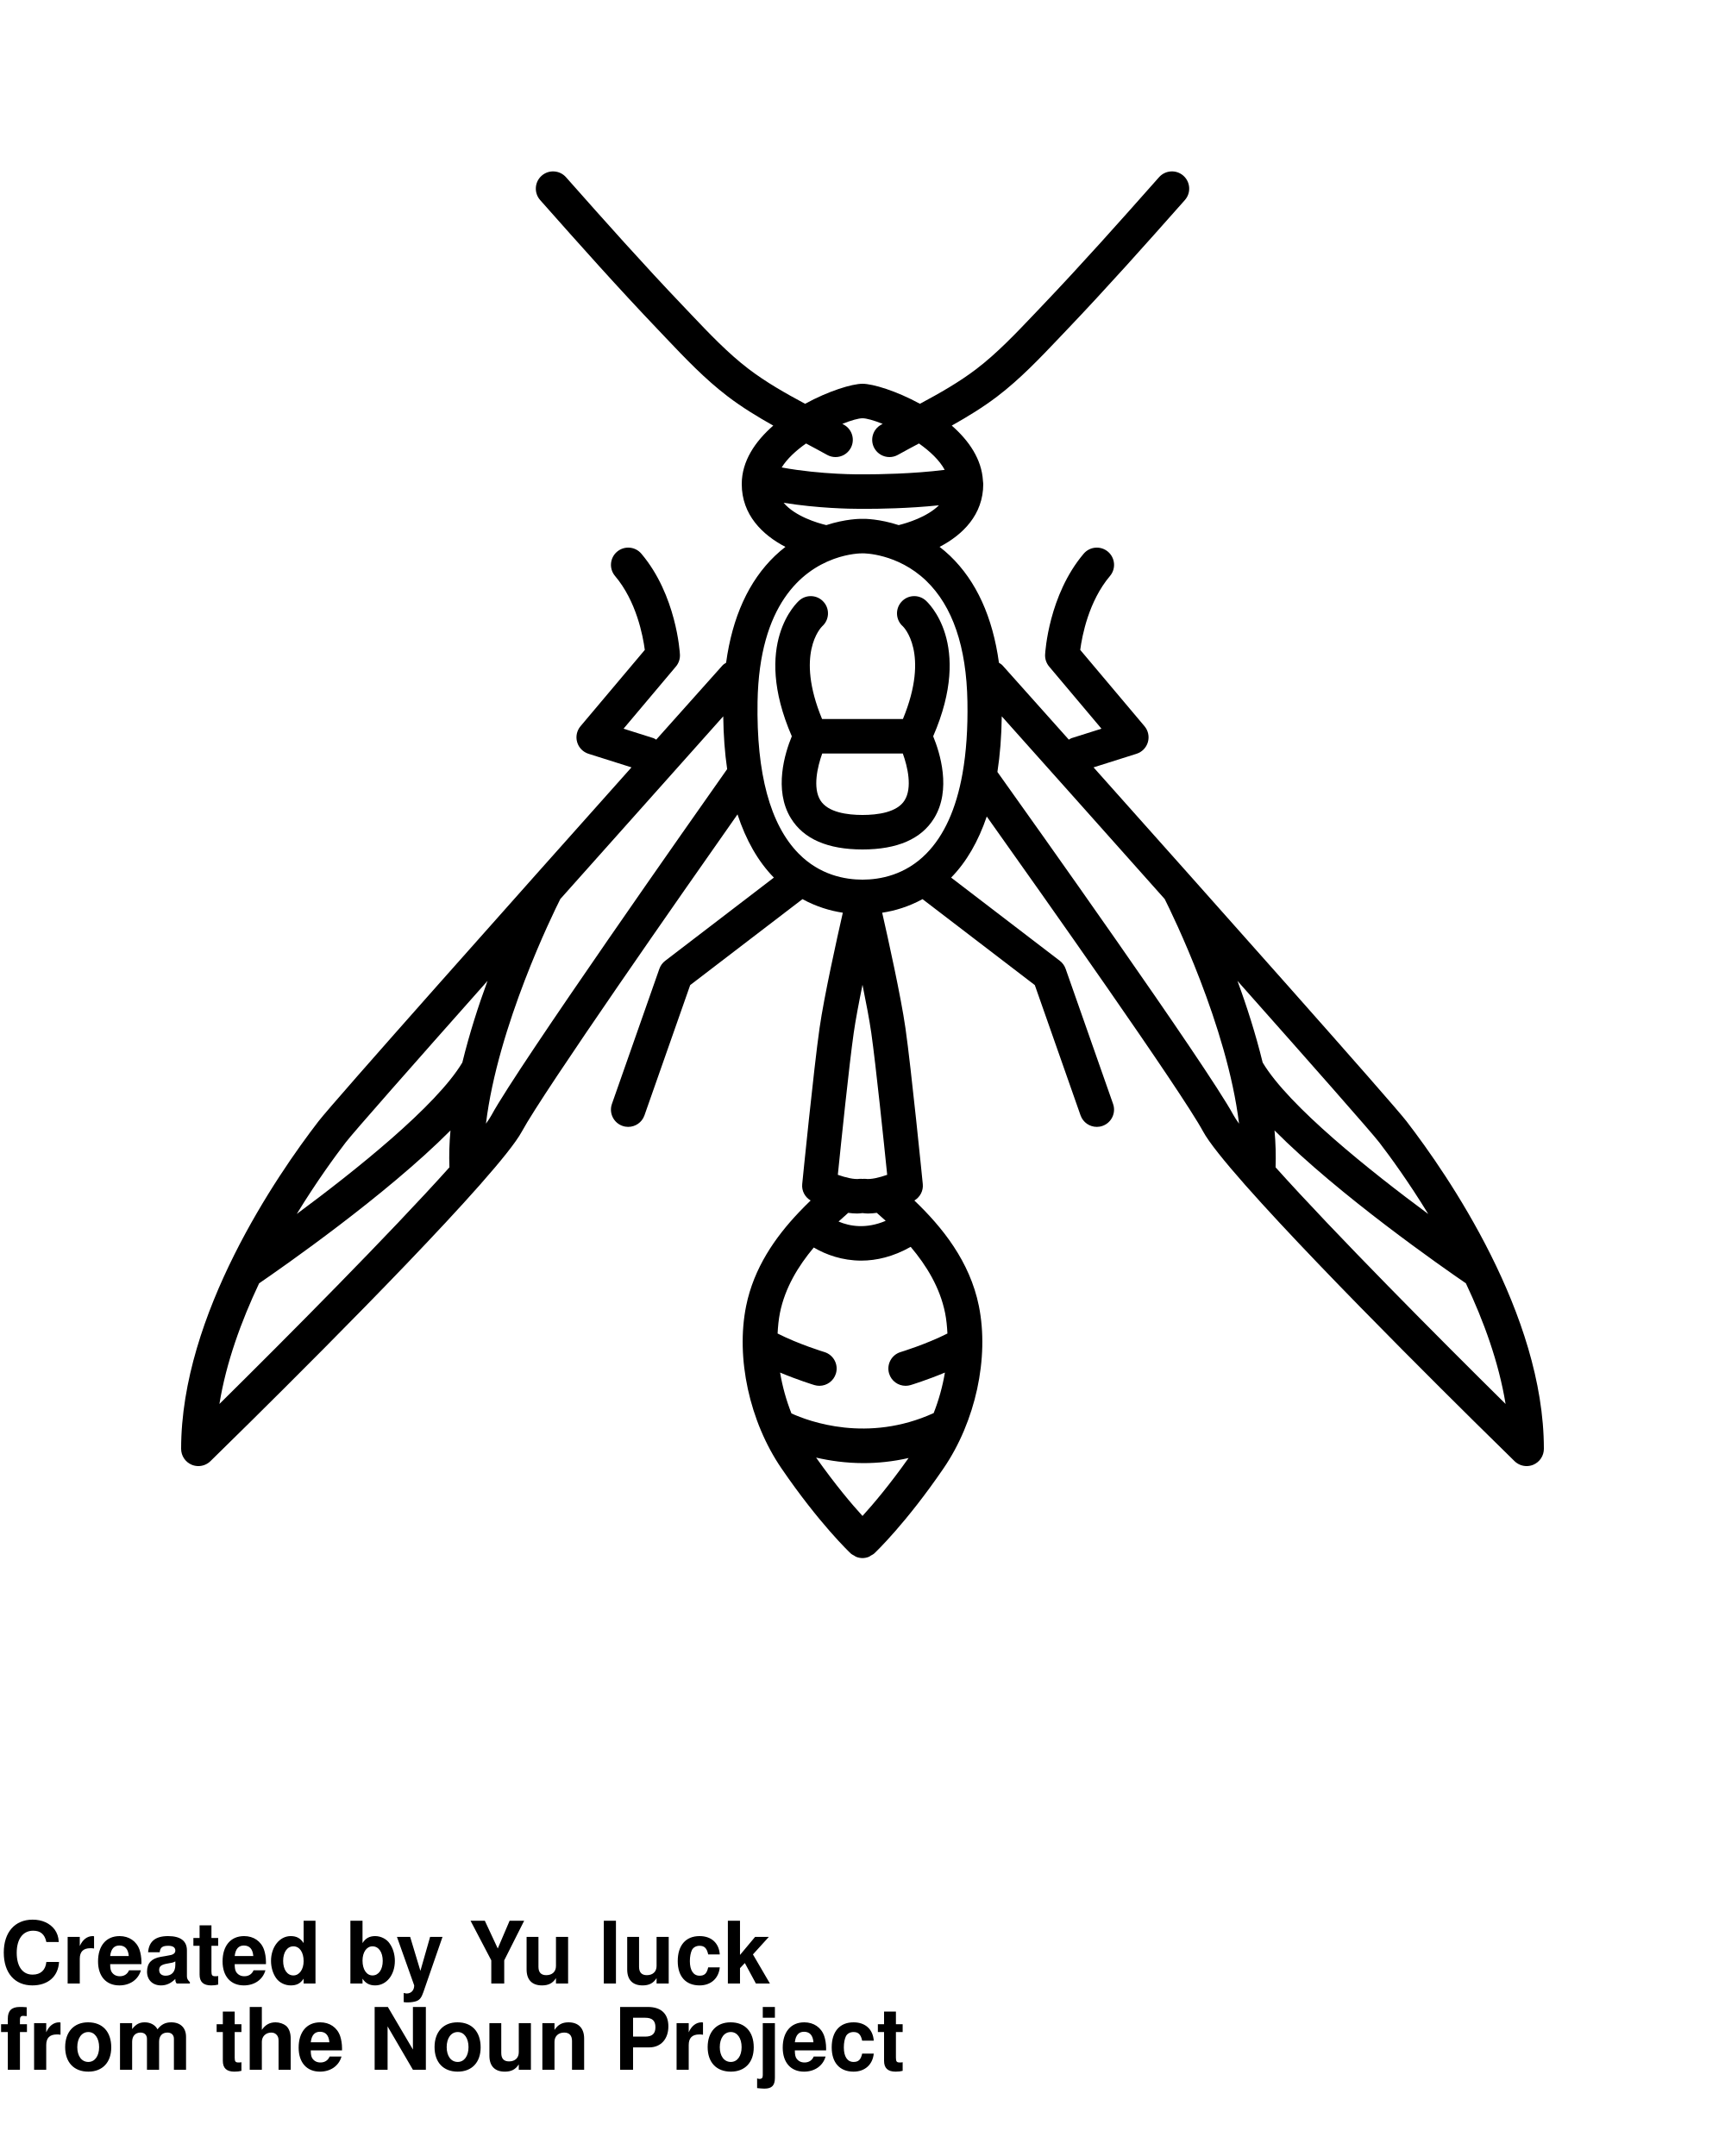
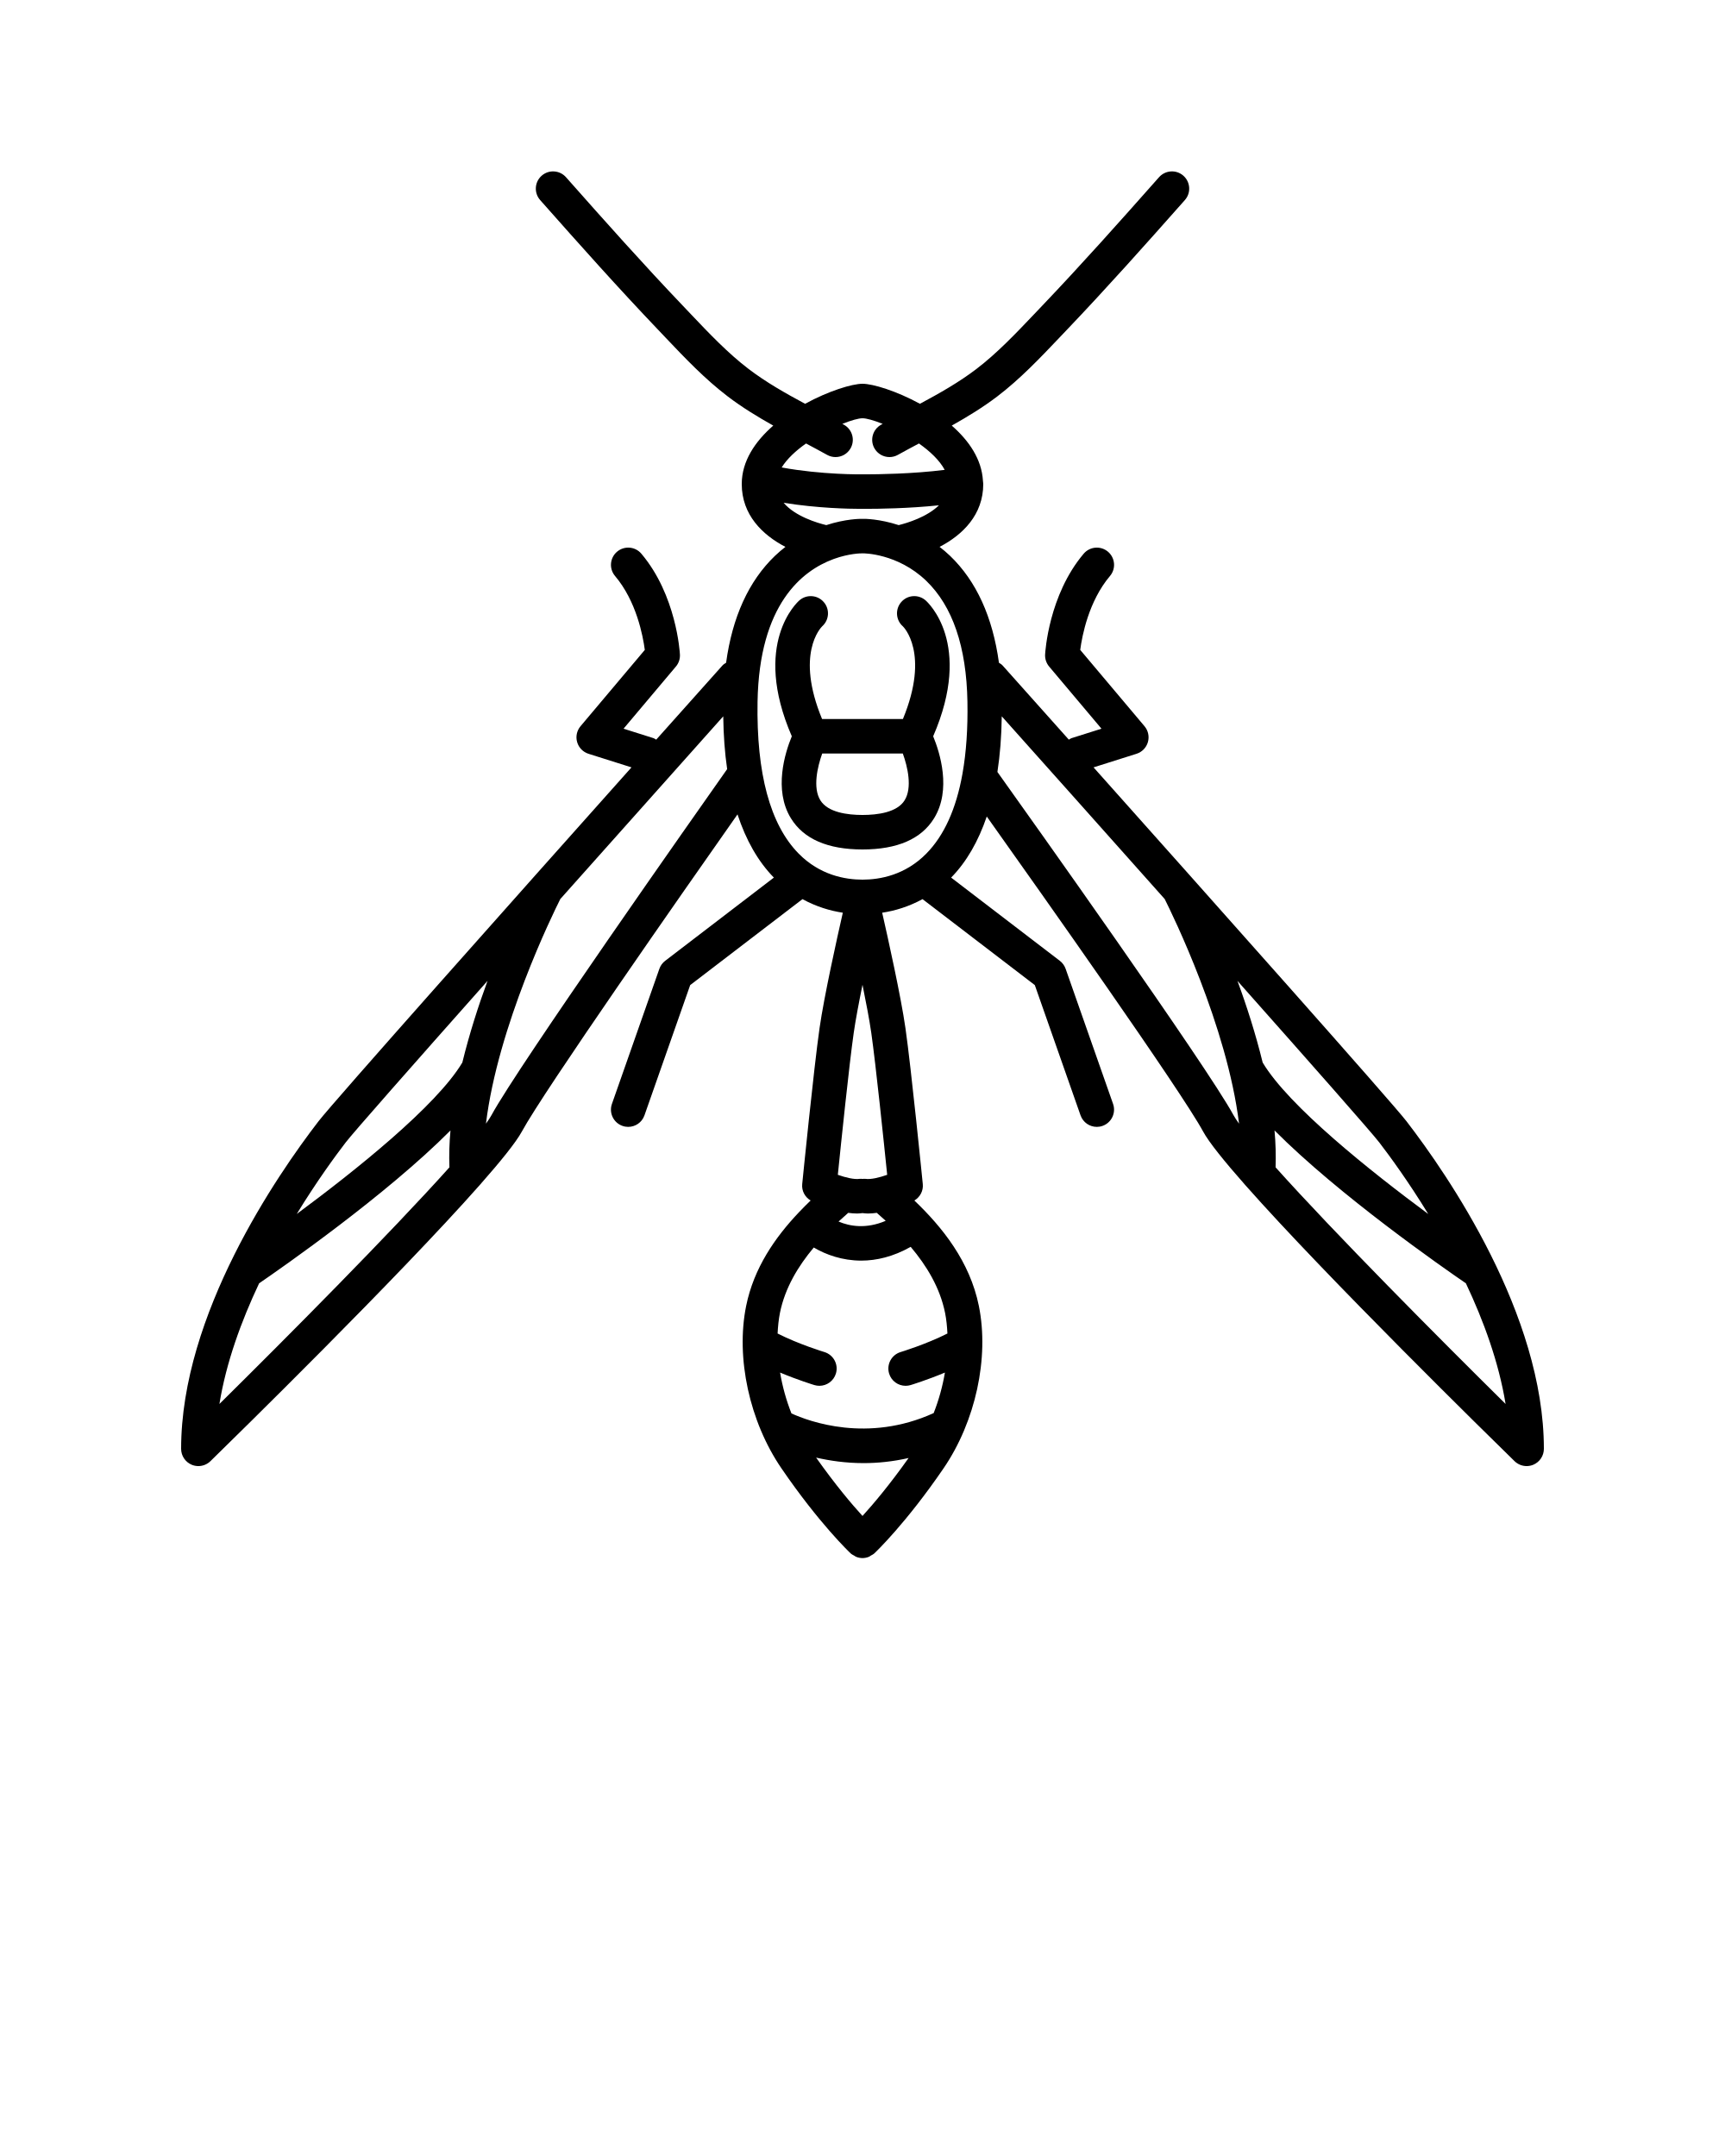
<svg xmlns="http://www.w3.org/2000/svg" version="1.1" x="0px" y="0px" viewBox="0 0 100 125" enable-background="new 0 0 100 100" xml:space="preserve">
  <g>
    <path fill="#000000" d="M63.394,44.49l2.491-0.787c0.318-0.101,0.566-0.354,0.659-0.675   c0.093-0.32,0.02-0.667-0.195-0.923l-3.727-4.425c0.108-0.822,0.489-2.823,1.725-4.285   c0.357-0.421,0.304-1.052-0.117-1.409c-0.422-0.355-1.052-0.305-1.409,0.118   c-2.027,2.396-2.228,5.702-2.235,5.842c-0.014,0.254,0.07,0.503,0.233,0.698l3.035,3.604   l-1.738,0.549c-0.059,0.019-0.103,0.058-0.155,0.086c-2.126-2.382-3.614-4.047-3.839-4.299   c-0.062-0.069-0.138-0.111-0.212-0.159c-0.364-2.649-1.308-4.735-2.835-6.2   c-0.199-0.191-0.402-0.36-0.606-0.519C55.801,31.014,57,29.85,57,28.062   c0-0.064-0.015-0.124-0.018-0.187c-0-0.001,0-0.001,0-0.002c0,0-0-0-0-0.001   c-0.071-1.246-0.811-2.327-1.808-3.197c0.902-0.507,1.797-1.05,2.639-1.691   c1.325-1.01,2.479-2.226,3.596-3.401l0.442-0.465c2.313-2.424,4.577-4.966,6.7-7.364l0.139-0.157   c0.365-0.414,0.324-1.046-0.09-1.411c-0.415-0.365-1.046-0.323-1.412,0.091l-0.137,0.154   c-2.108,2.382-4.357,4.907-6.646,7.307l-0.446,0.469c-1.062,1.118-2.16,2.274-3.357,3.187   c-1.01,0.77-2.113,1.394-3.272,2.017C51.962,22.663,50.598,22.25,50,22.25s-1.962,0.413-3.328,1.161   c-1.159-0.623-2.261-1.248-3.272-2.017c-1.197-0.912-2.295-2.068-3.357-3.187l-0.445-0.469   c-2.29-2.399-4.539-4.925-6.645-7.304l-0.139-0.157c-0.365-0.414-0.997-0.456-1.412-0.091   c-0.415,0.365-0.455,0.997-0.09,1.411l0.141,0.16c2.121,2.396,4.385,4.938,6.698,7.361   l0.441,0.465c1.116,1.176,2.271,2.392,3.596,3.401c0.841,0.641,1.737,1.184,2.639,1.691   C43.778,25.591,43,26.735,43,28.062c0,1.788,1.199,2.952,2.532,3.645   c-0.204,0.159-0.407,0.327-0.606,0.519c-1.527,1.465-2.47,3.551-2.834,6.199   c-0.074,0.048-0.151,0.09-0.212,0.159c-0.225,0.252-1.713,1.917-3.839,4.299   c-0.053-0.028-0.097-0.067-0.155-0.086l-1.738-0.549l3.035-3.604   c0.164-0.195,0.247-0.444,0.233-0.698c-0.007-0.14-0.208-3.446-2.235-5.842   c-0.356-0.423-0.987-0.474-1.409-0.118c-0.421,0.357-0.474,0.988-0.117,1.409   c1.237,1.463,1.617,3.464,1.725,4.285l-3.727,4.425c-0.215,0.256-0.289,0.603-0.195,0.923   c0.093,0.321,0.341,0.574,0.659,0.675l2.491,0.787c-6.643,7.446-17.27,19.384-18.149,20.526   C16.065,68.126,10.5,76.202,10.5,84c0,0.402,0.241,0.766,0.612,0.922C11.237,84.975,11.369,85,11.5,85   c0.256,0,0.508-0.099,0.699-0.285c1.33-1.298,10.89-10.665,15.597-15.992   c0.008-0.009,0.015-0.017,0.023-0.026c1.208-1.369,2.098-2.472,2.435-3.095   c1.273-2.349,9.35-13.903,12.5-18.386c0.491,1.491,1.187,2.725,2.108,3.665l-6.303,4.826   c-0.154,0.118-0.271,0.279-0.335,0.463l-2.75,7.833c-0.183,0.521,0.091,1.092,0.612,1.274   c0.109,0.039,0.221,0.057,0.331,0.057c0.413,0,0.799-0.257,0.943-0.669l2.651-7.552l6.509-4.983   c0.803,0.438,1.61,0.679,2.339,0.787c-0.337,1.479-1.086,4.853-1.349,6.692   c-0.333,2.327-0.978,8.77-1.005,9.042c-0.039,0.388,0.157,0.754,0.488,0.952   c-0.229,0.219-0.456,0.448-0.682,0.686c-0.002,0.002-0.005,0.003-0.007,0.005   c-0.002,0.002-0.003,0.006-0.005,0.008c-1.357,1.432-2.598,3.206-3.045,5.416   c-0.608,3.008,0.194,6.701,2.045,9.41c2.189,3.203,3.942,4.865,4.016,4.935   c0.063,0.059,0.138,0.093,0.211,0.133c0.034,0.019,0.063,0.048,0.098,0.062   c0.121,0.049,0.248,0.076,0.376,0.076l0-0c0,0,0,0,0,0   c0.128,0,0.255-0.027,0.375-0.076c0.041-0.016,0.073-0.049,0.112-0.071   c0.068-0.039,0.138-0.069,0.198-0.125c0.074-0.069,1.827-1.731,4.016-4.935   c1.851-2.709,2.654-6.402,2.045-9.41c-0.523-2.585-2.127-4.575-3.739-6.114   c0.331-0.198,0.527-0.564,0.488-0.952c-0.027-0.272-0.672-6.715-1.005-9.042   c-0.263-1.839-1.012-5.213-1.349-6.692c0.729-0.108,1.536-0.349,2.339-0.787l6.509,4.983l2.651,7.552   c0.145,0.412,0.531,0.669,0.943,0.669c0.11,0,0.222-0.018,0.331-0.057   c0.521-0.183,0.795-0.754,0.612-1.274l-2.75-7.833c-0.064-0.184-0.181-0.345-0.335-0.463   l-6.303-4.826c0.896-0.914,1.577-2.107,2.066-3.542c3.142,4.422,11.268,15.911,12.542,18.264   c0.337,0.623,1.227,1.726,2.435,3.095c0.008,0.009,0.015,0.017,0.023,0.026   c4.707,5.327,14.268,14.694,15.597,15.992C87.992,84.901,88.244,85,88.5,85   c0.131,0,0.263-0.025,0.388-0.078C89.259,84.766,89.5,84.402,89.5,84c0-7.798-5.565-15.874-7.958-18.984   C80.664,63.873,70.037,51.936,63.394,44.49z M26.053,67.68c-3.405,3.8-9.454,9.886-13.333,13.719   c0.392-2.412,1.271-4.814,2.301-6.995c1.304-0.893,7.356-5.104,11.094-8.864   C26.047,66.27,26.029,66.984,26.053,67.68z M26.802,61.603c-1.5,2.52-6.241,6.296-9.599,8.781   c1.154-1.887,2.233-3.361,2.839-4.15c0.453-0.589,3.899-4.497,8.221-9.366   C27.728,58.322,27.209,59.939,26.802,61.603z M28.496,64.648c-0.073,0.135-0.185,0.305-0.325,0.5   c0.691-5.667,3.878-12.165,4.311-13.025c3.286-3.692,6.679-7.495,9.445-10.592   c0.014,1.094,0.089,2.115,0.227,3.06C40.439,47.025,30.027,61.822,28.496,64.648z M46.727,25.712   c0.409,0.218,0.818,0.436,1.222,0.661C48.104,26.459,48.271,26.5,48.437,26.5   c0.351,0,0.69-0.185,0.874-0.512c0.27-0.482,0.097-1.092-0.385-1.361   c-0.032-0.018-0.064-0.034-0.096-0.052C49.346,24.368,49.775,24.25,50,24.25s0.654,0.118,1.17,0.325   c-0.032,0.018-0.064,0.034-0.096,0.052c-0.482,0.27-0.654,0.879-0.385,1.361   C50.873,26.315,51.213,26.5,51.563,26.5c0.165,0,0.333-0.041,0.487-0.127   c0.403-0.225,0.813-0.443,1.222-0.661c0.64,0.45,1.195,0.975,1.493,1.529   c-1.863,0.238-3.94,0.26-4.566,0.26C49.989,27.5,50.008,27.499,50,27.5c-0.006,0-0.011,0-0.017,0   c-0.022,0.003-2.339,0.032-4.668-0.398C45.628,26.599,46.141,26.124,46.727,25.712z M45.427,29.15   c1.977,0.319,3.814,0.351,4.4,0.351c0.098,0,0.155-0.001,0.178-0.001   c0.031,0,0.109,0.001,0.239,0.001c0.649,0,2.417-0.019,4.187-0.205   c-0.698,0.684-1.842,1.028-2.333,1.149c-1.113-0.362-1.963-0.369-2.099-0.363   c-0.144-0.005-0.991,0.003-2.098,0.363C47.375,30.319,46.098,29.939,45.427,29.15z M50,87.891   c-0.608-0.664-1.574-1.805-2.689-3.383c0.793,0.182,1.715,0.32,2.749,0.32   c0.816,0,1.695-0.086,2.612-0.296C51.568,86.092,50.606,87.228,50,87.891z M52.794,72.289   c0.918,1.089,1.694,2.355,1.992,3.825c0.078,0.384,0.116,0.788,0.137,1.2   c-1.237,0.626-2.695,1.07-2.711,1.074c-0.529,0.159-0.829,0.717-0.67,1.246   c0.13,0.433,0.527,0.712,0.957,0.712c0.095,0,0.192-0.014,0.288-0.042   c0.056-0.017,0.954-0.292,1.991-0.726c-0.135,0.797-0.353,1.591-0.652,2.349   c-3.827,1.745-7.232,0.484-8.245,0.02c-0.303-0.765-0.523-1.565-0.659-2.369   c1.036,0.434,1.934,0.709,1.991,0.726c0.096,0.028,0.193,0.042,0.288,0.042   c0.43,0,0.827-0.279,0.958-0.713c0.159-0.528-0.142-1.086-0.67-1.245   c-0.017-0.005-1.472-0.446-2.711-1.074c0.021-0.412,0.06-0.816,0.137-1.2   c0.294-1.452,1.056-2.706,1.96-3.786c0.707,0.417,1.656,0.76,2.755,0.76   C50.808,73.087,51.782,72.862,52.794,72.289z M48.612,70.822c0.189-0.175,0.375-0.342,0.561-0.504   c0.172,0.023,0.344,0.039,0.516,0.039c0.106,0,0.208-0.014,0.312-0.024   c0.103,0.011,0.206,0.024,0.312,0.024c0.172,0,0.344-0.016,0.516-0.039   c0.171,0.149,0.342,0.302,0.516,0.462C50.205,71.266,49.256,71.097,48.612,70.822z M51.431,68.113   c-0.454,0.161-0.963,0.283-1.266,0.233c-0.056-0.01-0.109,0.005-0.164,0.005   c-0.055,0-0.108-0.015-0.165-0.005c-0.303,0.05-0.812-0.073-1.266-0.233   c0.183-1.797,0.659-6.393,0.92-8.222c0.105-0.736,0.298-1.754,0.51-2.795   c0.212,1.041,0.405,2.059,0.51,2.795C50.771,61.721,51.248,66.316,51.431,68.113z M55.801,44.825   c-0.003,0.018-0.007,0.035-0.009,0.053c-0.363,2.02-1.061,3.564-2.089,4.609   C52.475,50.737,51.011,51,50,51s-2.475-0.263-3.704-1.513c-1.65-1.679-2.451-4.641-2.38-8.803   c0.097-5.67,2.605-7.597,4.368-8.256c0.024-0.008,0.045-0.017,0.068-0.026   c0.862-0.31,1.535-0.322,1.628-0.319c0.009,0,0.016-0.004,0.024-0.004   c0.007,0,0.012,0.004,0.019,0.004c0.024-0.006,2.005-0.008,3.665,1.585   c1.535,1.473,2.34,3.833,2.395,7.016C56.11,42.232,56.015,43.613,55.801,44.825z M71.504,64.648   c-1.531-2.826-11.946-17.457-13.683-19.892c0.153-0.991,0.237-2.067,0.252-3.225   c2.766,3.097,6.16,6.9,9.445,10.592c0.433,0.86,3.62,7.358,4.311,13.025   C71.69,64.953,71.578,64.784,71.504,64.648z M87.28,81.398c-3.879-3.833-9.928-9.919-13.333-13.719   c0.023-0.695,0.005-1.409-0.062-2.14c3.738,3.76,9.79,7.971,11.094,8.864   C86.01,76.584,86.888,78.987,87.28,81.398z M73.198,61.603c-0.407-1.663-0.926-3.281-1.462-4.734   c4.322,4.869,7.768,8.777,8.221,9.366c0.607,0.789,1.685,2.263,2.84,4.15   C79.44,67.9,74.699,64.124,73.198,61.603z" />
    <path fill="#000000" d="M52.245,34.907c-0.362,0.417-0.318,1.048,0.099,1.41   c0.017,0.015,1.583,1.539-0.001,5.37H50h-2.344c-1.558-3.765-0.08-5.292,0.013-5.382   c0.404-0.364,0.444-0.986,0.085-1.398c-0.362-0.419-0.993-0.461-1.411-0.1   c-0.117,0.102-2.776,2.497-0.441,7.881c-0.39,0.945-1.071,3.099-0.051,4.756   C46.589,48.643,47.984,49.25,50,49.25s3.411-0.607,4.148-1.806c1.02-1.657,0.338-3.811-0.051-4.756   c2.335-5.384-0.324-7.779-0.441-7.881C53.238,34.445,52.606,34.488,52.245,34.907z M52.444,46.396   C52.011,47.102,50.875,47.25,50,47.25c-0.875,0-2.008-0.147-2.443-0.851   c-0.45-0.728-0.169-1.942,0.108-2.712H50h2.337C52.615,44.454,52.896,45.662,52.444,46.396z" />
  </g>
-   <text x="0" y="115" fill="#000000" font-size="5px" font-weight="bold" font-family="'Helvetica Neue', Helvetica, Arial-Unicode, Arial, Sans-serif">Created by Yu luck</text>
-   <text x="0" y="120" fill="#000000" font-size="5px" font-weight="bold" font-family="'Helvetica Neue', Helvetica, Arial-Unicode, Arial, Sans-serif">from the Noun Project</text>
</svg>
